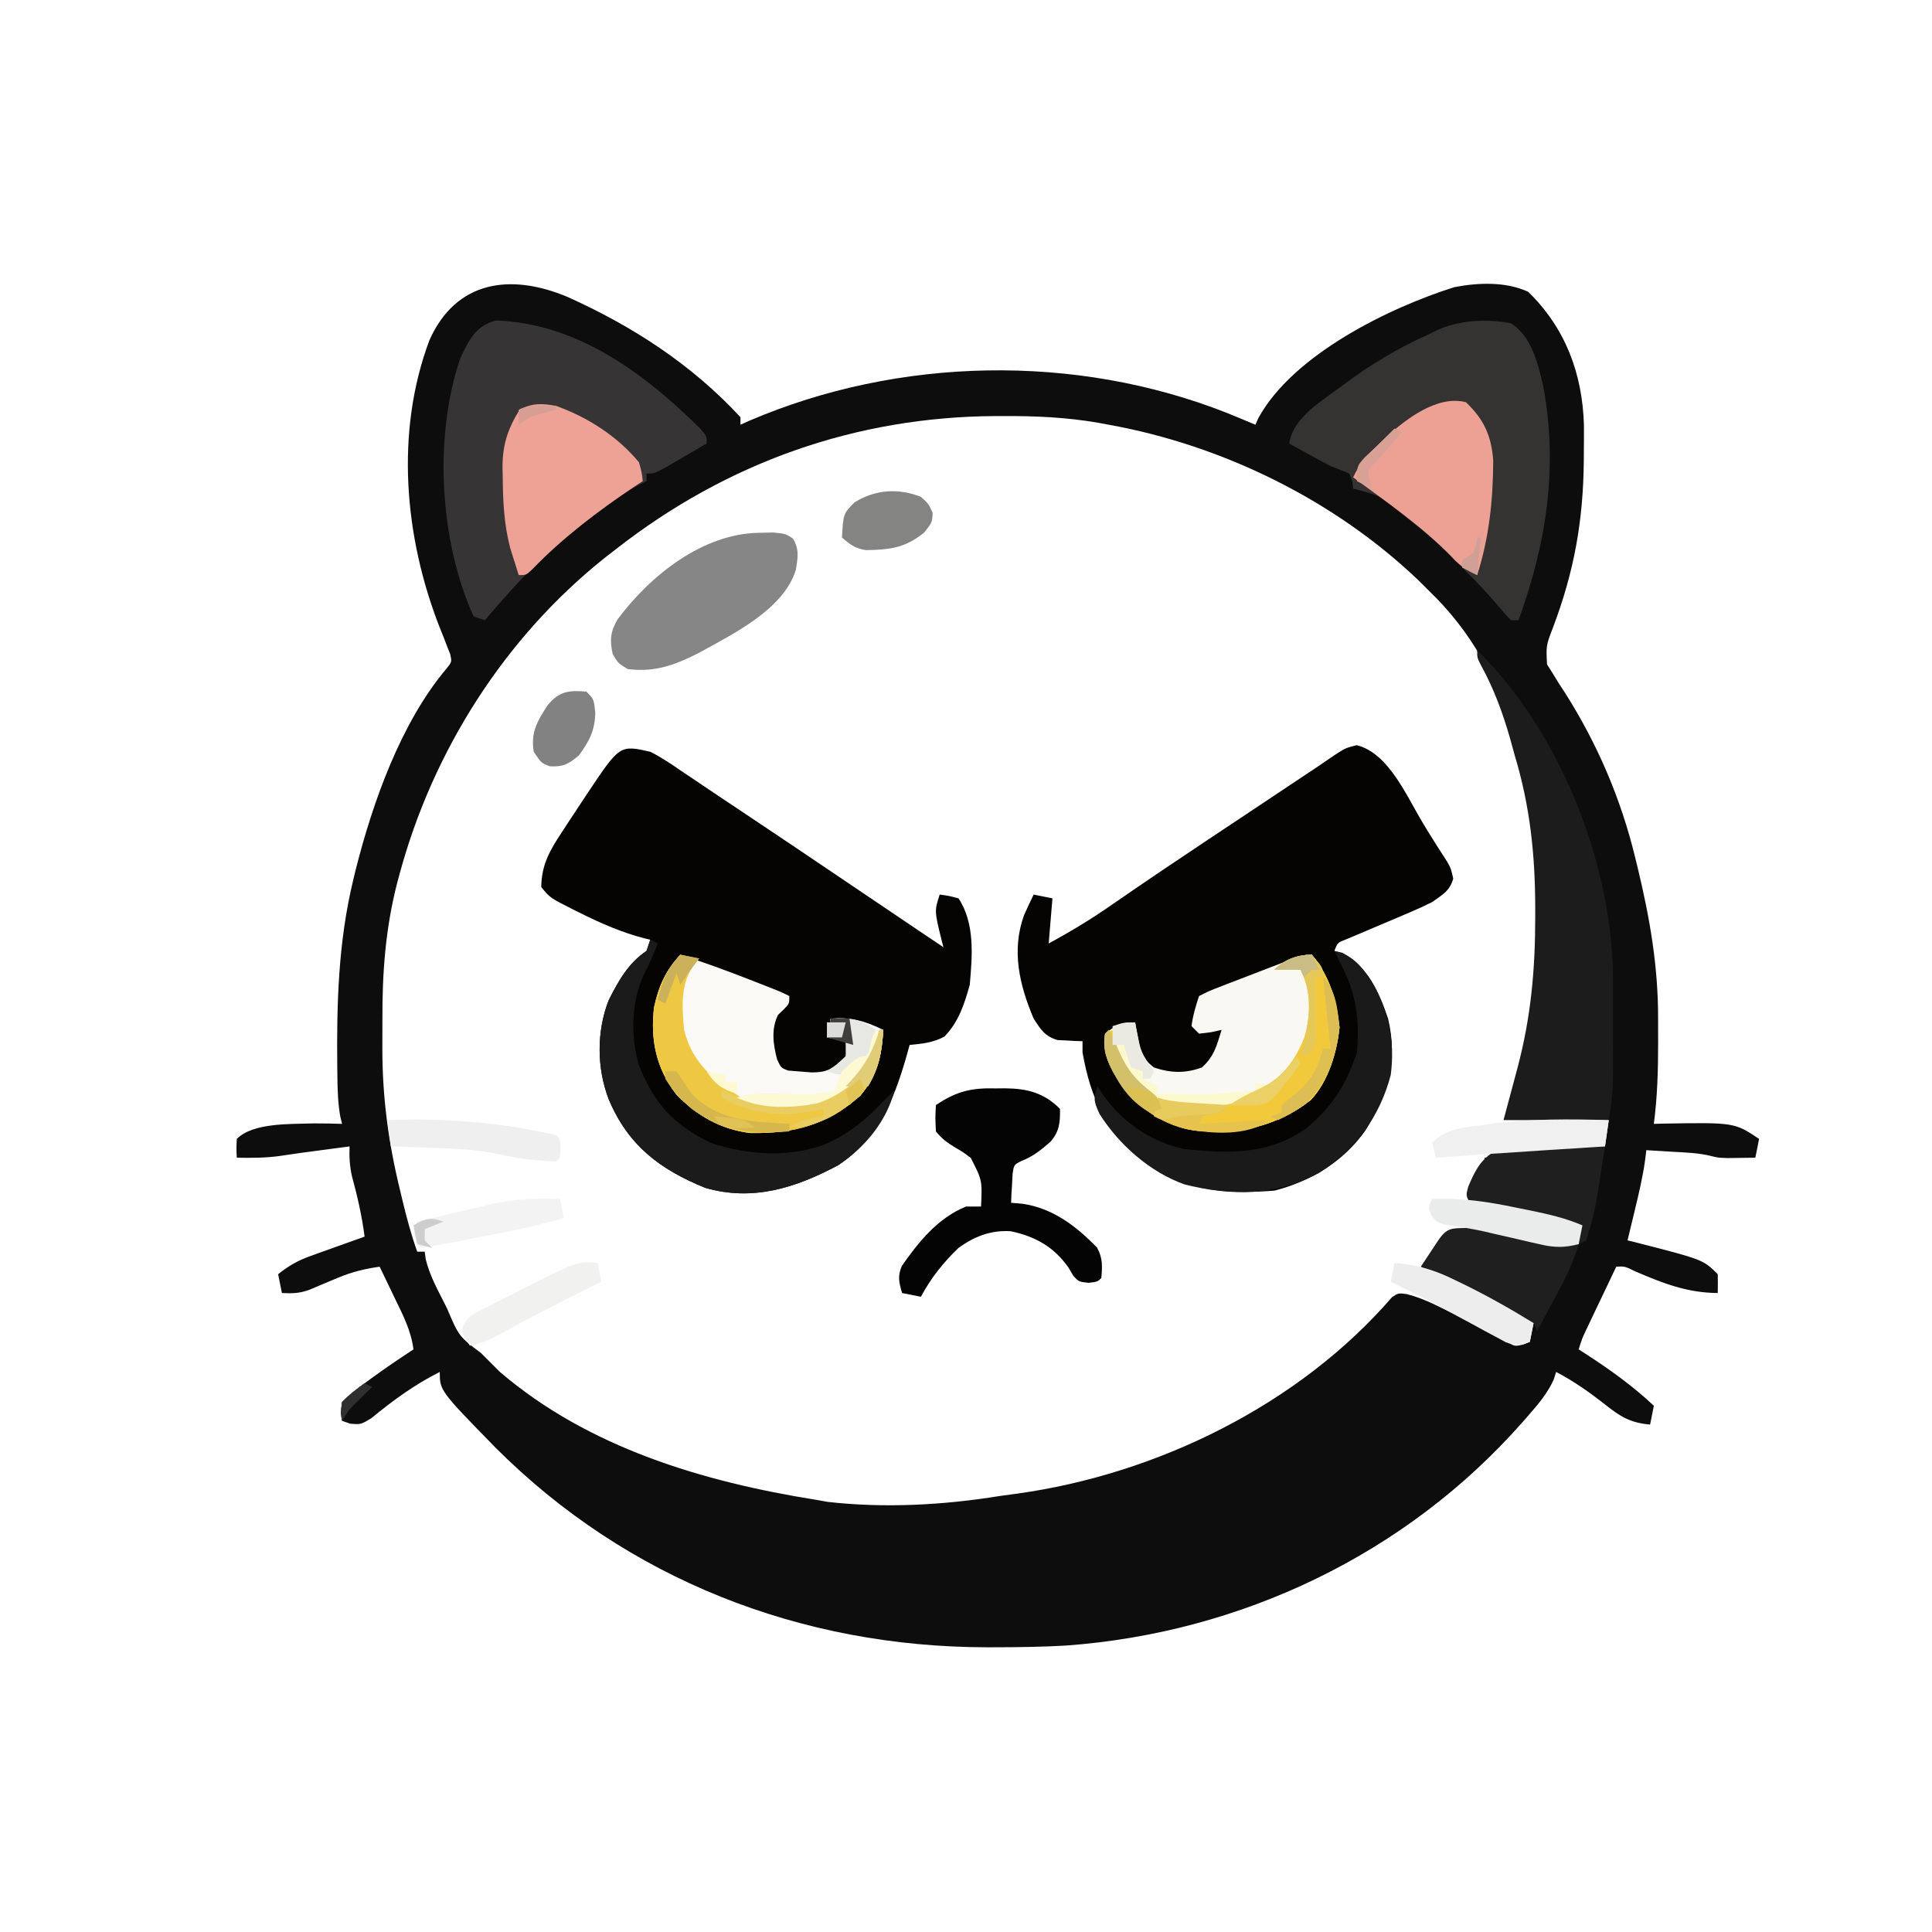
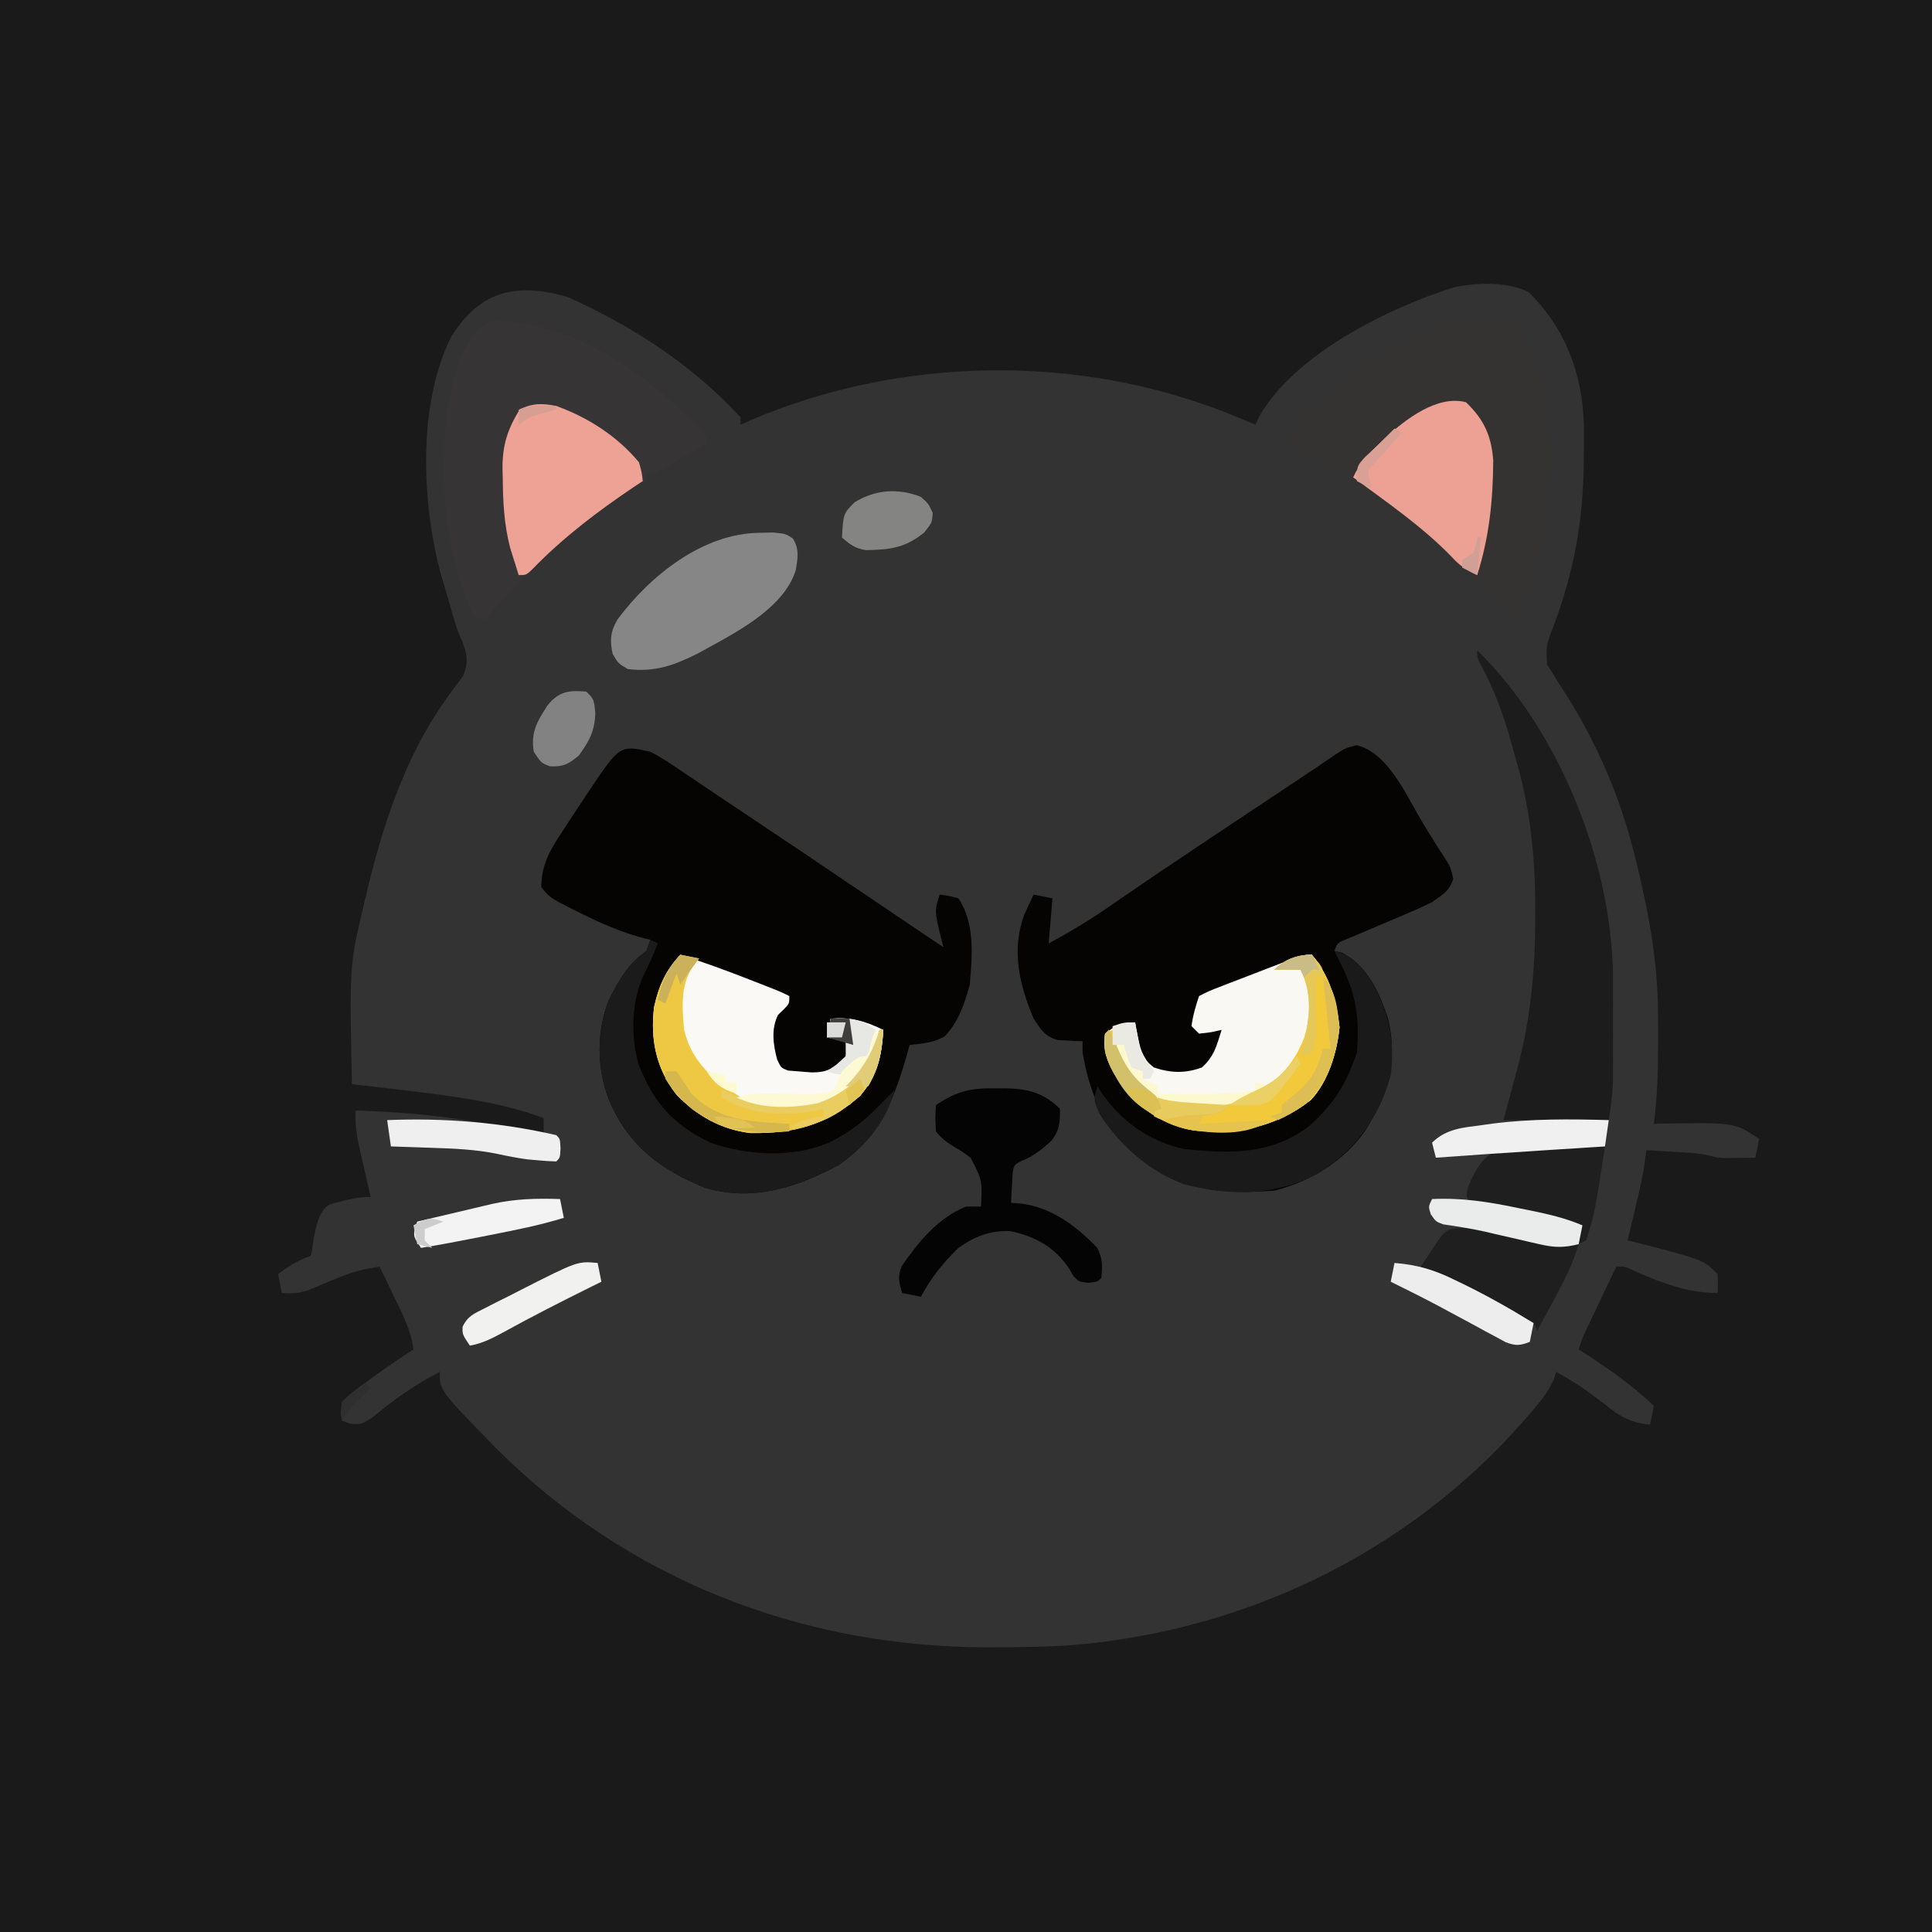
<svg xmlns="http://www.w3.org/2000/svg" version="1.1" width="514" height="514">
-   <path d="M0 0 C17.319 7.795 33.044 17.976 46 32 C46 32.66 46 33.32 46 34 C47.207 33.455 47.207 33.455 48.438 32.898 C88.147 15.917 135.074 14.98 175.312 30.812 C177.886 31.852 180.444 32.917 183 34 C183.254 33.424 183.508 32.848 183.77 32.254 C193.01 15.327 218.614 2.851 235.945 -2.613 C242.398 -3.828 249.565 -4.111 255.562 -1.375 C265.414 8.224 269.98 20.271 270.398 34.039 C270.412 36.568 270.403 39.096 270.375 41.625 C270.37 42.287 270.365 42.95 270.36 43.632 C270.22 59.541 267.795 73.069 262.162 87.961 C260.323 92.758 260.323 92.758 260.578 97.758 C261.047 98.498 261.517 99.238 262 100 C262.538 100.879 263.075 101.758 263.629 102.664 C264.267 103.641 264.905 104.618 265.562 105.625 C274.077 119.149 280.216 133.493 284 149 C284.222 149.908 284.443 150.816 284.672 151.752 C287.978 165.479 290.174 178.147 290.13 192.299 C290.125 194.363 290.13 196.428 290.137 198.492 C290.14 205.716 289.938 212.831 289 220 C289.799 219.977 290.598 219.954 291.422 219.93 C310.426 219.617 310.426 219.617 317 224 C316.67 225.65 316.34 227.3 316 229 C314.417 229.027 312.833 229.046 311.25 229.062 C310.368 229.074 309.487 229.086 308.578 229.098 C306 229 306 229 304.156 228.531 C300.897 227.728 297.589 227.63 294.25 227.438 C293.204 227.373 293.204 227.373 292.137 227.307 C290.425 227.201 288.712 227.1 287 227 C286.878 227.971 286.755 228.941 286.629 229.941 C286.001 234.34 284.984 238.622 283.938 242.938 C283.751 243.717 283.565 244.496 283.373 245.299 C282.918 247.2 282.459 249.1 282 251 C282.655 251.159 283.31 251.317 283.984 251.48 C302.116 256.116 302.116 256.116 306 260 C306.041 261.666 306.043 263.334 306 265 C297.913 264.962 291.427 262.411 284.125 259.277 C281.254 257.874 281.254 257.874 279 258 C277.518 261.103 276.04 264.207 274.562 267.312 C274.142 268.194 273.721 269.075 273.287 269.982 C272.884 270.83 272.481 271.678 272.066 272.551 C271.695 273.331 271.323 274.111 270.94 274.915 C269.904 277.119 269.904 277.119 269 280 C270.16 280.744 270.16 280.744 271.344 281.504 C277.649 285.616 283.515 289.838 289 295 C288.67 296.65 288.34 298.3 288 300 C282.809 299.545 280.094 297.925 276.062 294.688 C271.832 291.379 267.754 288.485 263 286 C262.781 286.69 262.562 287.379 262.336 288.09 C260.651 291.759 258.267 294.559 255.625 297.562 C255.092 298.174 254.559 298.785 254.01 299.415 C223.143 334.44 179.305 355.383 132.642 358.791 C126.284 359.156 119.929 359.244 113.562 359.25 C112.518 359.251 112.518 359.251 111.452 359.252 C62.05 359.177 15.785 341.151 -19.202 306.107 C-34 290.963 -34 290.963 -34 286 C-40.708 289.371 -46.426 293.552 -52.203 298.305 C-55 300 -55 300 -57.859 299.758 C-58.566 299.508 -59.272 299.258 -60 299 C-60.383 296.816 -60.383 296.816 -60 294 C-57.979 292.054 -56.144 290.533 -53.875 288.938 C-53.305 288.517 -52.735 288.096 -52.148 287.662 C-48.508 284.994 -44.77 282.481 -41 280 C-41.639 274.94 -43.863 270.72 -46.062 266.188 C-46.44 265.399 -46.817 264.611 -47.205 263.799 C-48.132 261.863 -49.065 259.931 -50 258 C-53.953 258.558 -57.384 259.393 -61.062 260.938 C-61.878 261.277 -62.694 261.616 -63.535 261.965 C-65.236 262.679 -66.935 263.398 -68.633 264.121 C-71.239 265.089 -73.243 265.158 -76 265 C-76.33 263.35 -76.66 261.7 -77 260 C-74.255 257.783 -71.77 256.364 -68.453 255.176 C-67.609 254.87 -66.764 254.563 -65.895 254.248 C-65.022 253.939 -64.149 253.631 -63.25 253.312 C-62.362 252.992 -61.474 252.672 -60.559 252.342 C-58.375 251.555 -56.188 250.775 -54 250 C-54.715 244.464 -55.919 239.245 -57.379 233.867 C-57.97 231.14 -58.117 228.779 -58 226 C-60.354 226.312 -62.708 226.625 -65.062 226.938 C-65.719 227.025 -66.376 227.112 -67.053 227.201 C-68.034 227.332 -68.034 227.332 -69.035 227.465 C-69.695 227.552 -70.354 227.64 -71.033 227.73 C-72.931 227.991 -74.825 228.276 -76.719 228.562 C-80.552 229.074 -84.14 229.068 -88 229 C-88.125 226.625 -88.125 226.625 -88 224 C-83.616 219.616 -73.688 220.098 -67.562 219.875 C-65.038 219.875 -62.523 219.906 -60 220 C-60.16 219.33 -60.32 218.66 -60.485 217.97 C-61.093 214.463 -61.199 211.028 -61.238 207.48 C-61.248 206.753 -61.258 206.026 -61.268 205.277 C-61.45 188.172 -61.044 171.723 -57 155 C-56.791 154.136 -56.582 153.271 -56.367 152.381 C-51.836 134.422 -44.331 113.222 -32.207 98.879 C-30.779 97.091 -30.779 97.091 -31.223 95.027 C-31.5 94.338 -31.777 93.648 -32.062 92.938 C-32.363 92.146 -32.663 91.355 -32.973 90.539 C-33.312 89.701 -33.651 88.863 -34 88 C-43.422 63.982 -45.933 35.987 -36.75 11.5 C-29.675 -4.36 -15.177 -6.377 0 0 Z M13 67 C11.998 67.776 10.997 68.552 9.965 69.352 C-16.694 90.574 -35.815 120.696 -44.688 153.5 C-44.992 154.621 -44.992 154.621 -45.302 155.764 C-48.459 168.007 -49.325 179.919 -49.261 192.502 C-49.25 194.996 -49.261 197.49 -49.273 199.984 C-49.286 213.049 -47.62 225.24 -44.5 237.938 C-44.181 239.277 -44.181 239.277 -43.855 240.643 C-42.76 245.174 -41.565 249.602 -40 254 C-39.34 254 -38.68 254 -38 254 C-37.915 254.66 -37.83 255.32 -37.742 256 C-36.756 259.984 -34.997 263.364 -33.125 267 C-32.597 268.048 -32.597 268.048 -32.059 269.117 C-28.925 276.515 -28.925 276.515 -23 281 C-21.333 282.667 -19.667 284.333 -18 286 C5.526 306.14 36.057 315.218 66 320 C67.062 320.188 68.124 320.376 69.219 320.57 C84.326 322.287 100.032 321.434 115 319 C116.531 318.789 118.062 318.58 119.594 318.375 C156.803 313.211 194.557 294.777 219.332 266.117 C221 265 221 265 223.298 265.294 C226.034 266.009 228.359 266.957 230.906 268.18 C231.815 268.614 232.724 269.049 233.66 269.496 C234.597 269.951 235.534 270.406 236.5 270.875 C237.437 271.322 238.374 271.77 239.34 272.23 C246.415 275.633 246.415 275.633 249.662 277.672 C251.894 279.252 251.894 279.252 254.312 278.688 C254.869 278.461 255.426 278.234 256 278 C256.33 276.35 256.66 274.7 257 273 C242.795 264.916 242.795 264.916 228 258 C229.535 254.468 231.19 251.661 234 249 C241.859 246.847 250.511 249.548 258.175 251.663 C262.141 252.733 265.035 253.231 269 252 C269.33 250.35 269.66 248.7 270 247 C266.378 245.435 262.913 244.465 259.043 243.711 C257.931 243.492 256.819 243.273 255.674 243.047 C254.523 242.825 253.373 242.603 252.188 242.375 C251.018 242.146 249.848 241.916 248.643 241.68 C245.763 241.115 242.882 240.556 240 240 C240.433 239.06 240.433 239.06 240.875 238.102 C241.246 237.284 241.618 236.467 242 235.625 C242.371 234.813 242.743 234.001 243.125 233.164 C244.125 231.08 244.125 231.08 244 229 C244.626 228.939 245.253 228.879 245.898 228.816 C246.716 228.733 247.533 228.649 248.375 228.562 C249.187 228.481 249.999 228.4 250.836 228.316 C253.043 228.109 253.043 228.109 255 227 C256.593 226.848 258.191 226.751 259.789 226.684 C261.201 226.621 261.201 226.621 262.641 226.557 C263.625 226.517 264.61 226.478 265.625 226.438 C267.114 226.373 267.114 226.373 268.633 226.307 C271.088 226.2 273.544 226.098 276 226 C276.33 223.69 276.66 221.38 277 219 C268.09 218.67 259.18 218.34 250 218 C250.577 216.102 251.155 214.205 251.75 212.25 C252.323 210.221 252.872 208.187 253.418 206.15 C253.793 204.764 254.18 203.381 254.582 202.002 C261.716 176.979 260.391 146.727 253 122 C252.609 120.543 252.221 119.084 251.836 117.625 C247.53 101.953 240.698 89.263 229 78 C228.158 77.162 227.316 76.324 226.449 75.461 C204.098 54.094 174.363 39.484 144 34 C143.055 33.824 142.11 33.648 141.137 33.467 C132.727 32.024 124.524 31.651 116 31.688 C115.327 31.689 114.653 31.691 113.96 31.693 C76.656 31.862 42.385 44.06 13 67 Z " fill="#0D0D0D" transform="translate(151,79)" />
+   <path d="M0 0 C169.62 0 339.24 0 514 0 C514 169.62 514 339.24 514 514 C344.38 514 174.76 514 0 514 C0 344.38 0 174.76 0 0 Z " fill="#1A1A1A" transform="translate(0,0)" />
+   <path d="M0 0 C17.319 7.795 33.044 17.976 46 32 C46 32.66 46 33.32 46 34 C47.207 33.455 47.207 33.455 48.438 32.898 C88.147 15.917 135.074 14.98 175.312 30.812 C177.886 31.852 180.444 32.917 183 34 C183.254 33.424 183.508 32.848 183.77 32.254 C193.01 15.327 218.614 2.851 235.945 -2.613 C242.398 -3.828 249.565 -4.111 255.562 -1.375 C265.414 8.224 269.98 20.271 270.398 34.039 C270.412 36.568 270.403 39.096 270.375 41.625 C270.37 42.287 270.365 42.95 270.36 43.632 C270.22 59.541 267.795 73.069 262.162 87.961 C260.323 92.758 260.323 92.758 260.578 97.758 C261.047 98.498 261.517 99.238 262 100 C262.538 100.879 263.075 101.758 263.629 102.664 C264.267 103.641 264.905 104.618 265.562 105.625 C274.077 119.149 280.216 133.493 284 149 C284.222 149.908 284.443 150.816 284.672 151.752 C287.978 165.479 290.174 178.147 290.13 192.299 C290.125 194.363 290.13 196.428 290.137 198.492 C290.14 205.716 289.938 212.831 289 220 C289.799 219.977 290.598 219.954 291.422 219.93 C310.426 219.617 310.426 219.617 317 224 C316.67 225.65 316.34 227.3 316 229 C314.417 229.027 312.833 229.046 311.25 229.062 C310.368 229.074 309.487 229.086 308.578 229.098 C306 229 306 229 304.156 228.531 C300.897 227.728 297.589 227.63 294.25 227.438 C293.204 227.373 293.204 227.373 292.137 227.307 C290.425 227.201 288.712 227.1 287 227 C286.878 227.971 286.755 228.941 286.629 229.941 C286.001 234.34 284.984 238.622 283.938 242.938 C283.751 243.717 283.565 244.496 283.373 245.299 C282.918 247.2 282.459 249.1 282 251 C282.655 251.159 283.31 251.317 283.984 251.48 C302.116 256.116 302.116 256.116 306 260 C306.041 261.666 306.043 263.334 306 265 C297.913 264.962 291.427 262.411 284.125 259.277 C281.254 257.874 281.254 257.874 279 258 C277.518 261.103 276.04 264.207 274.562 267.312 C274.142 268.194 273.721 269.075 273.287 269.982 C272.884 270.83 272.481 271.678 272.066 272.551 C271.695 273.331 271.323 274.111 270.94 274.915 C269.904 277.119 269.904 277.119 269 280 C270.16 280.744 270.16 280.744 271.344 281.504 C277.649 285.616 283.515 289.838 289 295 C288.67 296.65 288.34 298.3 288 300 C282.809 299.545 280.094 297.925 276.062 294.688 C271.832 291.379 267.754 288.485 263 286 C262.781 286.69 262.562 287.379 262.336 288.09 C260.651 291.759 258.267 294.559 255.625 297.562 C255.092 298.174 254.559 298.785 254.01 299.415 C223.143 334.44 179.305 355.383 132.642 358.791 C126.284 359.156 119.929 359.244 113.562 359.25 C112.518 359.251 112.518 359.251 111.452 359.252 C62.05 359.177 15.785 341.151 -19.202 306.107 C-34 290.963 -34 290.963 -34 286 C-40.708 289.371 -46.426 293.552 -52.203 298.305 C-55 300 -55 300 -57.859 299.758 C-58.566 299.508 -59.272 299.258 -60 299 C-60.383 296.816 -60.383 296.816 -60 294 C-57.979 292.054 -56.144 290.533 -53.875 288.938 C-53.305 288.517 -52.735 288.096 -52.148 287.662 C-48.508 284.994 -44.77 282.481 -41 280 C-41.639 274.94 -43.863 270.72 -46.062 266.188 C-46.44 265.399 -46.817 264.611 -47.205 263.799 C-48.132 261.863 -49.065 259.931 -50 258 C-53.953 258.558 -57.384 259.393 -61.062 260.938 C-61.878 261.277 -62.694 261.616 -63.535 261.965 C-65.236 262.679 -66.935 263.398 -68.633 264.121 C-71.239 265.089 -73.243 265.158 -76 265 C-76.33 263.35 -76.66 261.7 -77 260 C-74.255 257.783 -71.77 256.364 -68.453 255.176 C-67.609 254.87 -67.778 242.577 -62.625 241.25 C-61.966 241.073 -61.308 240.896 -60.629 240.713 C-57.788 239.967 -55.326 239.438 -52.375 239.438 C-52.664 238.196 -52.953 236.955 -53.25 235.676 C-53.625 234.034 -54 232.392 -54.375 230.75 C-54.566 229.933 -54.757 229.117 -54.953 228.275 C-55.862 224.265 -56.645 220.58 -56.375 216.438 C-46.916 216.765 -37.604 217.382 -28.25 218.875 C-27.482 218.997 -26.714 219.119 -25.923 219.245 C-22.238 219.863 -18.626 220.597 -15.008 221.527 C-11.919 222.301 -9.525 222.634 -6.375 222.438 C-6.375 221.118 -6.375 219.798 -6.375 218.438 C-17.491 214.375 -28.685 212.866 -40.375 211.438 C-41.235 211.332 -42.095 211.226 -42.981 211.117 C-47.776 210.531 -52.574 209.972 -57.375 209.438 C-58.01 177.763 -58.01 177.763 -54.375 162.438 C-54.198 161.668 -54.021 160.898 -53.839 160.105 C-49.6 141.978 -43.619 122.99 -32.758 107.637 C-32.33 107.024 -31.901 106.411 -31.46 105.78 C-30.261 104.103 -29.017 102.458 -27.77 100.816 C-25.73 95.875 -27.427 93.187 -29.375 88.438 C-29.92 86.714 -30.443 84.983 -30.945 83.246 C-31.202 82.364 -31.458 81.481 -31.723 80.572 C-31.979 79.682 -32.236 78.792 -32.5 77.875 C-32.896 76.534 -32.896 76.534 -33.301 75.166 C-38.81 56.05 -40.109 28.863 -30.984 10.664 C-23.419 -1.64 -13.661 -3.922 0 0 Z " fill="#333333" transform="translate(151,79)" />
  <path d="M0 0 C8.533 2.09 13.344 13.703 17.633 20.75 C18.027 21.403 18.421 22.056 18.828 22.729 C20.533 25.52 22.304 28.267 24.079 31.013 C25.062 32.75 25.062 32.75 25.688 35.5 C24.768 38.809 22.82 39.773 20.062 41.75 C18.121 42.727 16.144 43.633 14.141 44.477 C13.033 44.951 11.926 45.425 10.785 45.914 C9.639 46.396 8.493 46.878 7.312 47.375 C5.024 48.34 2.737 49.311 0.453 50.289 C-0.557 50.714 -1.567 51.139 -2.608 51.577 C-5.076 52.529 -5.076 52.529 -5.938 54.75 C-5.236 54.915 -4.535 55.08 -3.812 55.25 C2.882 58.743 6.088 65.901 8.367 72.824 C11.028 84.022 8.182 92.862 2.375 102.438 C-3.473 110.754 -12.063 115.957 -21.812 118.5 C-34.541 119.518 -46.297 118.694 -56.719 110.641 C-66.685 102.148 -70.627 94.703 -72.938 81.75 C-72.938 80.76 -72.938 79.77 -72.938 78.75 C-73.842 78.729 -73.842 78.729 -74.766 78.707 C-75.565 78.659 -76.364 78.612 -77.188 78.562 C-77.976 78.528 -78.765 78.493 -79.578 78.457 C-82.992 77.434 -84.018 75.702 -85.938 72.75 C-89.739 63.798 -91.89 54.597 -88.5 45.25 C-87.676 43.403 -86.842 41.559 -85.938 39.75 C-84.287 40.08 -82.638 40.41 -80.938 40.75 C-81.267 44.71 -81.597 48.67 -81.938 52.75 C-75.953 49.52 -70.316 46.087 -64.75 42.188 C-56.125 36.216 -47.421 30.373 -38.688 24.562 C-38.067 24.149 -37.446 23.736 -36.807 23.311 C-33.758 21.281 -30.708 19.253 -27.658 17.225 C-22.531 13.815 -17.409 10.399 -12.286 6.983 C-11.726 6.611 -11.167 6.24 -10.59 5.857 C-8.945 4.755 -7.316 3.631 -5.687 2.507 C-2.938 0.75 -2.938 0.75 0 0 Z " fill="#050403" transform="translate(360.9375,198.25)" />
  <path d="M0 0 C2.833 1.41 5.396 3.145 8 4.938 C8.654 5.374 9.307 5.81 9.98 6.26 C11.447 7.24 12.909 8.227 14.368 9.218 C17.458 11.31 20.565 13.376 23.672 15.441 C33.896 22.248 44.07 29.128 54.25 36 C57.185 37.981 60.121 39.962 63.057 41.942 C64.867 43.164 66.678 44.386 68.489 45.608 C69.301 46.157 70.113 46.705 70.95 47.27 C71.662 47.75 72.374 48.231 73.108 48.726 C74.735 49.822 76.367 50.912 78 52 C77.844 51.408 77.688 50.817 77.527 50.207 C75.594 42.359 75.594 42.359 77 38 C79.375 38.312 79.375 38.312 82 39 C86.417 45.626 85.683 54.325 85 62 C83.604 67.064 82.005 71.959 78.266 75.766 C75.24 77.414 72.402 77.673 69 78 C68.709 79.051 68.417 80.101 68.117 81.184 C64.711 93.032 60.586 102.823 50 110 C38.807 116.003 27.316 119.699 14.629 116.023 C2.418 111.054 -5.894 104.689 -11.055 92.453 C-14.234 84.202 -14.317 74.398 -11.055 66.102 C-8.481 60.974 -5.82 56.213 -1 53 C-0.67 52.01 -0.34 51.02 0 50 C-0.536 49.876 -1.073 49.752 -1.625 49.625 C-7.577 48.059 -12.947 45.733 -18.438 43 C-19.136 42.656 -19.834 42.312 -20.553 41.957 C-26.699 38.833 -26.699 38.833 -29 36 C-28.942 30.037 -26.683 26.173 -23.5 21.375 C-23.057 20.688 -22.613 20.001 -22.156 19.293 C-20.787 17.184 -19.397 15.09 -18 13 C-17.564 12.344 -17.129 11.689 -16.68 11.013 C-8.111 -1.823 -8.111 -1.823 0 0 Z " fill="#050403" transform="translate(173,200)" />
  <path d="M0 0 C5.455 3.603 6.974 10.142 8.457 16.191 C12.654 37.9 9.464 58.466 2 79 C1.34 79 0.68 79 0 79 C-1.551 77.426 -1.551 77.426 -3.312 75.312 C-6.086 72.054 -8.935 68.991 -12 66 C-12.526 65.441 -13.052 64.881 -13.594 64.305 C-17.834 59.866 -22.371 55.976 -27.188 52.188 C-27.782 51.719 -28.376 51.251 -28.988 50.769 C-34.872 45.829 -34.872 45.829 -42 44 C-42.062 43.381 -42.124 42.763 -42.188 42.125 C-42.456 41.424 -42.724 40.722 -43 40 C-44.65 39.293 -46.321 38.634 -48 38 C-49.951 36.984 -51.888 35.941 -53.812 34.875 C-54.788 34.336 -55.764 33.797 -56.77 33.242 C-57.506 32.832 -58.242 32.422 -59 32 C-58.032 24.924 -49.951 20.46 -44.645 16.402 C-37.477 11.062 -30.188 6.649 -22 3 C-21.33 2.661 -20.659 2.322 -19.969 1.973 C-13.745 -0.889 -6.674 -1.23 0 0 Z " fill="#353332" transform="translate(402,86)" />
  <path d="M0 0 C21.619 0.691 39.587 14.096 54.438 28.844 C56.055 30.727 56.055 30.727 56.055 32.727 C53.766 34.065 51.474 35.398 49.18 36.727 C48.529 37.108 47.878 37.49 47.207 37.883 C42.281 40.727 42.281 40.727 40.055 40.727 C40.055 41.387 40.055 42.047 40.055 42.727 C39.533 42.983 39.011 43.24 38.473 43.504 C23.954 51.056 10.889 63.723 0.242 76.039 C-0.362 76.736 -0.967 77.434 -1.59 78.152 C-2.037 78.672 -2.484 79.191 -2.945 79.727 C-3.935 79.397 -4.925 79.067 -5.945 78.727 C-15.041 58.662 -16.555 30.847 -9.527 10.152 C-7.343 5.423 -5.398 1.332 0 0 Z " fill="#363434" transform="translate(131.9453,85.27344)" />
  <path d="M0 0 C21.62 21.169 35.603 55.746 36.129 86.096 C36.136 87.586 36.137 89.076 36.133 90.566 C36.134 91.364 36.135 92.161 36.136 92.982 C36.136 94.657 36.135 96.332 36.13 98.007 C36.125 100.558 36.13 103.11 36.137 105.662 C36.136 107.297 36.135 108.932 36.133 110.566 C36.135 111.323 36.137 112.079 36.139 112.859 C36.12 117.096 35.705 120.77 35 125 C25.76 125 16.52 125 7 125 C9.875 114.25 9.875 114.25 10.769 110.942 C14.297 97.578 15.44 84.95 15.438 71.188 C15.439 70.326 15.44 69.464 15.442 68.576 C15.423 54.492 14.078 41.54 10 28 C9.575 26.472 9.152 24.943 8.73 23.414 C6.768 16.54 4.373 10.092 0.918 3.82 C0 2 0 2 0 0 Z " fill="#1B1C1B" transform="translate(393,173)" />
  <path d="M0 0 C4.81 5.797 6.54 11.935 7.375 19.312 C6.693 26.021 4.443 33.611 -0.25 38.656 C-9.716 45.925 -19.728 47.947 -31.332 46.762 C-39.286 45.383 -45.499 41.278 -50.438 34.938 C-53.406 30.612 -55.996 26.406 -55 21 C-52.139 18.758 -50.659 18 -47 18 C-46.89 18.615 -46.781 19.23 -46.668 19.863 C-46.509 20.672 -46.351 21.48 -46.188 22.312 C-46.037 23.113 -45.886 23.914 -45.73 24.738 C-44.906 27.29 -44.093 28.353 -42 30 C-37.53 31.49 -33.707 31.621 -29.25 30 C-25.979 27.092 -25.294 24.155 -24 20 C-24.949 20.206 -25.898 20.413 -26.875 20.625 C-27.906 20.749 -28.938 20.872 -30 21 C-30.66 20.34 -31.32 19.68 -32 19 C-31.637 16.17 -30.903 13.709 -30 11 C-27.348 9.65 -27.348 9.65 -23.848 8.301 C-23.232 8.061 -22.617 7.821 -21.983 7.574 C-20.681 7.069 -19.377 6.569 -18.072 6.074 C-16.07 5.315 -14.075 4.541 -12.08 3.764 C-2.338 0 -2.338 0 0 0 Z " fill="#F9F8F3" transform="translate(349,254)" />
  <path d="M0 0 C6.229 2.012 12.346 4.231 18.438 6.625 C19.239 6.937 20.04 7.249 20.865 7.57 C26.71 9.855 26.71 9.855 29 11 C29 13 29 13 27.562 14.5 C27.047 14.995 26.531 15.49 26 16 C24.106 19.789 24.708 23.879 25.75 27.875 C26.786 30.077 26.786 30.077 28.625 30.812 C29.801 30.905 29.801 30.905 31 31 C32.299 31.103 33.599 31.206 34.938 31.312 C38.143 31.271 39.083 30.951 42 29.25 C44.443 27.003 44.443 27.003 44 23 C42.35 22.67 40.7 22.34 39 22 C39.33 20.35 39.66 18.7 40 17 C45.654 16.654 49.03 17.566 54 20 C53.548 27.02 52.515 32.054 47.812 37.562 C38.89 45.295 30.355 47.639 18.605 47.438 C10.813 46.492 4.339 42.826 -1.062 37.188 C-6.442 30.273 -8.003 22.63 -7 14 C-5.78 8.437 -3.943 4.215 0 0 Z " fill="#FAF9F5" transform="translate(181,254)" />
  <path d="M0 0 C0.777 -0.007 1.553 -0.014 2.354 -0.021 C8.22 0.043 12.648 1.148 16.938 5.438 C17.005 8.965 16.815 11.425 14.445 14.16 C11.997 16.299 9.803 18.101 6.754 19.285 C4.68 20.31 4.68 20.31 4.328 22.82 C4.259 24.178 4.259 24.178 4.188 25.562 C4.131 26.473 4.074 27.383 4.016 28.32 C3.99 29.019 3.964 29.718 3.938 30.438 C4.928 30.52 5.918 30.602 6.938 30.688 C15.032 31.865 21.253 36.63 26.812 42.375 C28.336 45.168 28.216 47.309 27.938 50.438 C26.938 51.438 26.938 51.438 24.543 51.73 C21.938 51.438 21.938 51.438 20.488 49.863 C20.08 49.166 19.671 48.469 19.25 47.75 C15.436 42.23 10.358 39.349 3.797 37.996 C-1.508 37.672 -5.84 39.406 -10.062 42.438 C-14.079 46.285 -17.447 50.514 -20.062 55.438 C-21.712 55.108 -23.363 54.778 -25.062 54.438 C-25.899 51.581 -26.306 50.015 -25.129 47.227 C-20.689 40.837 -15.478 34.424 -8.062 31.438 C-6.742 31.438 -5.423 31.438 -4.062 31.438 C-3.741 24.442 -3.741 24.442 -6.805 18.477 C-8.897 16.923 -8.897 16.923 -11.055 15.656 C-13.106 14.411 -14.567 13.315 -16.062 11.438 C-16.25 7.75 -16.25 7.75 -16.062 4.438 C-10.52 0.71 -6.621 -0.171 0 0 Z " fill="#040404" transform="translate(265.0625,289.5625)" />
  <path d="M0 0 C1.238 -0.026 2.475 -0.052 3.75 -0.078 C7 0.25 7 0.25 8.93 1.504 C10.701 4.393 10.259 6.606 9.734 9.859 C6.494 20.408 -7.018 26.938 -16.09 31.961 C-22.464 35.2 -27.764 37.164 -35 36.25 C-37.562 34.688 -37.562 34.688 -39 32.25 C-39.795 28.563 -39.629 26.324 -37.707 23.043 C-28.991 11.336 -15.048 0.188 0 0 Z " fill="#868686" transform="translate(202,141.75)" />
  <path d="M0 0 C8.447 3.067 16.23 8.045 22 15 C22.77 17.777 22.77 17.777 23 20 C22.224 20.51 21.448 21.021 20.648 21.547 C11.063 27.998 1.775 35.027 -6.277 43.355 C-8 45 -8 45 -10 45 C-10.486 43.481 -10.963 41.96 -11.438 40.438 C-11.704 39.591 -11.971 38.744 -12.246 37.871 C-13.889 31.614 -14.207 25.429 -14.25 19 C-14.271 18.232 -14.291 17.463 -14.312 16.672 C-14.354 10.56 -13.033 6.317 -9.812 1.062 C-6.558 -0.845 -3.571 -0.688 0 0 Z " fill="#EEA195" transform="translate(148,108)" />
  <path d="M0 0 C4.732 4.517 6.755 8.818 7.266 15.445 C7.221 26.008 6.209 35.916 3 46 C0.114 44.706 -1.761 43.4 -3.875 41.062 C-11.612 33.075 -21.084 26.598 -30 20 C-28.225 16.194 -26.089 13.883 -23 11 C-22.495 10.513 -21.989 10.025 -21.469 9.523 C-16.08 4.567 -7.668 -1.962 0 0 Z " fill="#EDA195" transform="translate(390,107)" />
  <path d="M0 0 C4.759 1.12 6.892 3.76 9.574 7.605 C14.35 15.627 16.22 23.713 15 33 C12.108 44.079 5.615 52.892 -4 59 C-15.433 65.207 -27.39 65.255 -39.855 62.105 C-49.001 58.89 -57.362 51.509 -62.5 43.312 C-64.07 39.845 -64.114 39.363 -63 36 C-62.646 36.568 -62.291 37.137 -61.926 37.723 C-56.64 45.389 -49.279 50.547 -40.113 52.668 C-28.229 53.935 -17.358 54.328 -7.352 47.082 C-0.501 41.407 3.211 35.366 6 27 C6.734 18.422 5.877 11.684 2 4 C1.626 3.248 1.252 2.497 0.867 1.723 C0.581 1.154 0.295 0.586 0 0 Z " fill="#1A1A1A" transform="translate(355,253)" />
  <path d="M0 0 C0.66 0.33 1.32 0.66 2 1 C0.943 3.765 -0.193 6.371 -1.562 9 C-5.094 16.369 -5.278 25.515 -3.059 33.305 C0.974 43.443 6.075 49.224 16 54 C25.925 57.467 38.369 58.183 48.084 53.736 C53.189 51.104 57.065 48.186 61 44 C62.333 42.667 63.667 41.333 65 40 C62.926 48.295 57.074 55.322 50 60 C38.742 65.942 27.369 69.714 14.629 66.023 C2.418 61.054 -5.894 54.689 -11.055 42.453 C-14.234 34.202 -14.317 24.398 -11.055 16.102 C-8.481 10.974 -5.82 6.213 -1 3 C-0.67 2.01 -0.34 1.02 0 0 Z " fill="#1B1B1B" transform="translate(173,250)" />
  <path d="M0 0 C4.81 5.797 6.54 11.935 7.375 19.312 C6.693 26.021 4.443 33.611 -0.25 38.656 C-9.716 45.925 -19.728 47.947 -31.332 46.762 C-39.286 45.383 -45.499 41.278 -50.438 34.938 C-53.609 30.316 -55.326 26.698 -55 21 C-54.34 20.67 -53.68 20.34 -53 20 C-52.853 20.568 -52.706 21.137 -52.555 21.723 C-50.444 28.99 -47.424 33.742 -41.062 37.938 C-33.493 40.629 -23.876 40.085 -16.438 37.312 C-9.163 33.85 -4.931 29.562 -2 22 C-0.201 16.033 -0.107 9.606 -3 4 C-5.31 4 -7.62 4 -10 4 C-7.253 1.253 -3.914 0 0 0 Z " fill="#F1C93A" transform="translate(349,254)" />
  <path d="M0 0 C1.65 0.33 3.3 0.66 5 1 C4.526 1.598 4.051 2.196 3.562 2.812 C-0.09 7.926 0.483 13.98 1 20 C3.08 28.626 8.835 33.418 16.125 37.938 C23.352 40.583 32.346 39.948 39.5 37.438 C45.869 34.457 49.382 30.053 51.875 23.562 C52.246 22.387 52.617 21.211 53 20 C53.33 20 53.66 20 54 20 C53.548 27.02 52.515 32.054 47.812 37.562 C38.89 45.295 30.355 47.639 18.605 47.438 C10.813 46.492 4.339 42.826 -1.062 37.188 C-6.442 30.273 -8.003 22.63 -7 14 C-5.78 8.437 -3.943 4.215 0 0 Z " fill="#EFC843" transform="translate(181,254)" />
  <path d="M0 0 C6.535 0.022 12.399 1.224 18.674 2.889 C22.374 3.866 25.665 4.552 29.5 4.312 C27.943 9.666 25.518 14.314 22.875 19.188 C22.455 19.971 22.035 20.755 21.602 21.562 C20.572 23.481 19.537 25.397 18.5 27.312 C18.17 26.652 17.84 25.992 17.5 25.312 C15.849 24.608 14.177 23.952 12.5 23.312 C9.892 22.09 7.322 20.795 4.75 19.5 C4.044 19.146 3.338 18.792 2.611 18.428 C-2.499 15.851 -7.543 13.176 -12.5 10.312 C-11.522 8.832 -10.543 7.353 -9.562 5.875 C-9.017 5.051 -8.472 4.228 -7.91 3.379 C-5.48 -0.183 -4.341 0.102 0 0 Z " fill="#1F1F1F" transform="translate(390.5,326.6875)" />
  <path d="M0 0 C-2.686 17.537 -2.686 17.537 -5 25 C-5.66 25.33 -6.32 25.66 -7 26 C-7 24.35 -7 22.7 -7 21 C-10.52 20.183 -14.041 19.372 -17.562 18.562 C-18.553 18.332 -19.544 18.102 -20.564 17.865 C-24.754 16.905 -28.88 15.962 -33.152 15.465 C-34.092 15.311 -35.032 15.158 -36 15 C-37 13 -37 13 -36.391 10.723 C-34.801 7.015 -33.413 3.914 -29.953 1.676 C-20.573 -1.386 -9.749 -0.265 0 0 Z " fill="#1E1F1E" transform="translate(427,305)" />
  <path d="M0 0 C-0.33 2.31 -0.66 4.62 -1 7 C-1.866 7.055 -2.732 7.111 -3.624 7.168 C-6.908 7.378 -10.192 7.589 -13.476 7.8 C-14.883 7.89 -16.291 7.98 -17.699 8.07 C-27.136 8.673 -36.569 9.312 -46 10 C-46.33 8.68 -46.66 7.36 -47 6 C-43.185 2.238 -38.707 1.991 -33.625 1.312 C-32.713 1.185 -31.802 1.058 -30.863 0.927 C-20.59 -0.378 -10.334 -0.292 0 0 Z " fill="#F0F0F0" transform="translate(428,298)" />
  <path d="M0 0 C15.221 -0.612 30.114 0.578 45 4 C46 5 46 5 46.125 7.5 C46 10 46 10 45 11 C43.351 10.961 41.704 10.842 40.062 10.688 C39.167 10.609 38.271 10.53 37.348 10.449 C34.628 10.084 32.053 9.584 29.379 8.996 C23.558 7.8 17.802 7.556 11.875 7.375 C10.823 7.336 9.771 7.298 8.688 7.258 C6.125 7.165 3.563 7.079 1 7 C0.67 4.69 0.34 2.38 0 0 Z " fill="#EFEFEF" transform="translate(103,298)" />
  <path d="M0 0 C2 1.812 2 1.812 3.125 4.188 C3 6.812 3 6.812 0.875 9.5 C-4.249 13.621 -8.181 14.047 -14.598 14.176 C-17.464 13.742 -18.843 12.7 -21 10.812 C-20.633 4.445 -20.633 4.445 -17.625 1.438 C-12.133 -1.963 -5.988 -2.37 0 0 Z " fill="#848483" transform="translate(245,132.1875)" />
  <path d="M0 0 C6.147 0.482 10.75 1.895 16.25 4.625 C16.981 4.978 17.713 5.331 18.467 5.695 C24.835 8.815 30.963 12.278 37 16 C36.505 18.475 36.505 18.475 36 21 C33.377 22.008 32.264 22.1 29.593 21.091 C28.275 20.377 28.275 20.377 26.93 19.648 C25.95 19.126 24.97 18.604 23.961 18.066 C22.943 17.508 21.924 16.95 20.875 16.375 C18.873 15.299 16.87 14.223 14.867 13.148 C13.894 12.622 12.92 12.096 11.917 11.554 C7.654 9.283 3.335 7.13 -1 5 C-0.67 3.35 -0.34 1.7 0 0 Z " fill="#EDEDED" transform="translate(371,336)" />
  <path d="M0 0 C7.891 -0.379 15.106 0.747 22.812 2.375 C23.918 2.597 25.023 2.818 26.162 3.047 C30.985 4.038 35.46 5.058 40 7 C39.67 8.65 39.34 10.3 39 12 C35.24 12.964 32.603 12.946 28.832 12.074 C27.856 11.854 26.879 11.635 25.873 11.408 C24.863 11.17 23.853 10.933 22.812 10.688 C20.819 10.232 18.826 9.778 16.832 9.324 C15.862 9.097 14.892 8.869 13.893 8.634 C10.275 7.841 6.633 7.261 2.968 6.734 C1 6 1 6 -0.337 4.057 C-1 2 -1 2 0 0 Z " fill="#EAEBEB" transform="translate(381,319)" />
  <path d="M0 0 C0.495 2.475 0.495 2.475 1 5 C0.019 5.485 -0.962 5.969 -1.973 6.469 C-9.767 10.336 -17.507 14.267 -25.125 18.473 C-28.04 20.059 -30.713 21.422 -34 22 C-36 19 -36 19 -35.93 16.994 C-34.599 14.14 -32.905 13.501 -30.117 12.09 C-29.114 11.575 -28.111 11.06 -27.078 10.529 C-26.021 10.004 -24.964 9.479 -23.875 8.938 C-22.841 8.408 -21.807 7.879 -20.742 7.334 C-5.356 -0.487 -5.356 -0.487 0 0 Z " fill="#F1F1F0" transform="translate(159,336)" />
  <path d="M0 0 C0.495 2.475 0.495 2.475 1 5 C-5.429 6.989 -11.963 8.267 -18.562 9.562 C-19.673 9.784 -20.784 10.005 -21.928 10.232 C-26.943 11.226 -31.954 12.177 -37 13 C-39 10 -39 10 -38.625 7.812 C-38.419 7.214 -38.212 6.616 -38 6 C-33.035 4.813 -28.067 3.64 -23.094 2.487 C-21.405 2.094 -19.718 1.693 -18.031 1.289 C-11.982 -0.066 -6.187 -0.212 0 0 Z " fill="#F3F3F3" transform="translate(149,319)" />
  <path d="M0 0 C2 2 2 2 2.375 5.688 C2.245 10.462 0.796 13.146 -2 17 C-4.794 19.292 -6.073 20.043 -9.688 19.875 C-12 19 -12 19 -14 16 C-14.839 10.847 -13.089 7.921 -10.387 3.734 C-7.319 -0.103 -4.663 -0.397 0 0 Z " fill="#838283" transform="translate(156,184)" />
  <path d="M0 0 C1.001 1.971 1.973 3.939 2.859 5.965 C5.47 11.748 8.395 15.21 14.203 18.094 C17.723 19.234 21.146 19.457 24.812 19.625 C25.852 19.683 25.852 19.683 26.912 19.742 C28.608 19.836 30.304 19.919 32 20 C30 22 30 22 27.438 22.5 C26.231 22.747 26.231 22.747 25 23 C24.67 23.66 24.34 24.32 24 25 C30.27 24.67 36.54 24.34 43 24 C36.504 28.331 27.915 27.671 20.438 26.375 C11.723 24.158 5.608 18.53 1 11 C-0.777 7.527 -1.325 4.899 -1 1 C-0.67 0.67 -0.34 0.34 0 0 Z " fill="#E5C34E" transform="translate(295,274)" />
  <path d="M0 0 C0.33 0 0.66 0 1 0 C0.548 7.02 -0.485 12.054 -5.188 17.562 C-11.209 22.781 -15.963 25.569 -24 26 C-20.812 23.875 -18.735 23.498 -15 23 C-15 22.34 -15 21.68 -15 21 C-15.696 21.159 -16.392 21.317 -17.109 21.48 C-26.106 23.097 -34.036 22.61 -42 18 C-42 17.34 -42 16.68 -42 16 C-40.804 16.495 -39.608 16.99 -38.375 17.5 C-29.497 20.422 -19.635 20.309 -11.121 16.324 C-4.784 12.368 -2.189 6.933 0 0 Z " fill="#EACD60" transform="translate(234,274)" />
  <path d="M0 0 C5.023 -0.295 7.895 0.015 12 3 C11.005 8.641 9.522 10.958 4.852 14.25 C2.52 15.194 1.33 14.821 -1 14 C-0.175 13.422 0.65 12.845 1.5 12.25 C2.325 11.508 3.15 10.765 4 10 C4 8.68 4 7.36 4 6 C2.35 5.67 0.7 5.34 -1 5 C-0.67 3.35 -0.34 1.7 0 0 Z " fill="#E7E7E4" transform="translate(221,271)" />
  <path d="M0 0 C0.66 0 1.32 0 2 0 C2.454 0.969 2.908 1.939 3.375 2.938 C4.658 6.071 4.658 6.071 7 7 C7 7.66 7 8.32 7 9 C8.32 9.66 9.64 10.32 11 11 C11 11.66 11 12.32 11 13 C13.833 13.027 16.667 13.047 19.5 13.062 C20.291 13.071 21.083 13.079 21.898 13.088 C27.028 13.109 31.923 12.739 37 12 C37 11.34 37 10.68 37 10 C38.32 10.33 39.64 10.66 41 11 C39.73 11.648 38.459 12.294 37.188 12.938 C36.48 13.297 35.772 13.657 35.043 14.027 C28.424 17.179 19.522 17.148 12.445 15.352 C7.554 13.125 3.887 9.506 1 5 C0.125 2.062 0.125 2.062 0 0 Z " fill="#FDF9CE" transform="translate(297,278)" />
  <path d="M0 0 C1.13 3.39 0.99 3.766 -0.5 6.812 C-3.807 12.973 -8.892 17.327 -15.555 19.535 C-22.669 20.887 -30.376 21.131 -37 18 C-34.187 17.197 -31.733 16.89 -28.812 16.938 C-28.031 16.945 -27.25 16.953 -26.445 16.961 C-24 17 -24 17 -21.555 17.039 C-20.774 17.047 -19.992 17.055 -19.188 17.062 C-18.48 17.074 -17.772 17.086 -17.043 17.098 C-14.868 16.994 -13.054 16.732 -11 16 C-10.326 14.336 -9.66 12.669 -9 11 C-4.676 7 -4.676 7 -2 7 C-1.856 6.216 -1.711 5.433 -1.562 4.625 C-1 2 -1 2 0 0 Z " fill="#FDF9D3" transform="translate(233,274)" />
  <path d="M0 0 C3.511 3.511 3.835 8.539 4.375 13.312 C3.568 21.245 0.801 28.469 -5 34 C-7.301 35.633 -9.423 36.784 -12 38 C-12.66 37.67 -13.32 37.34 -14 37 C-12.515 36.505 -12.515 36.505 -11 36 C-11 35.34 -11 34.68 -11 34 C-9.766 32.915 -8.486 31.881 -7.188 30.875 C-2.907 27.277 -1.497 24.334 0 19 C0.66 19 1.32 19 2 19 C1.34 12.73 0.68 6.46 0 0 Z " fill="#DCBE54" transform="translate(352,260)" />
  <path d="M0 0 C0.99 0 1.98 0 3 0 C4.344 1.993 5.675 3.994 7 6 C14.419 13.419 23.055 13.37 33 14 C33 14.66 33 15.32 33 16 C22.914 16.806 15.402 15.908 7 10 C4.329 7.551 1.957 5.059 0 2 C0 1.34 0 0.68 0 0 Z " fill="#D5B74D" transform="translate(177,285)" />
  <path d="M0 0 C0.996 1.958 1.961 3.909 2.824 5.93 C4.943 10.704 7.327 13.548 11.512 16.676 C13 18 13 18 14 21 C13.01 21.33 12.02 21.66 11 22 C4.805 18.756 1.205 12.412 -1 6 C-1.191 3.254 -1.191 3.254 -1 1 C-0.67 0.67 -0.34 0.34 0 0 Z " fill="#D3C06B" transform="translate(295,274)" />
  <path d="M0 0 C0.164 0.905 0.164 0.905 0.332 1.828 C1.508 7.937 1.508 7.937 5 13 C4.67 13.66 4.34 14.32 4 15 C3.34 15 2.68 15 2 15 C2 14.34 2 13.68 2 13 C1.01 12.67 0.02 12.34 -1 12 C-2.188 8.938 -2.188 8.938 -3 6 C-3.99 6 -4.98 6 -6 6 C-6 4.35 -6 2.7 -6 1 C-3 0 -3 0 0 0 Z " fill="#EAE9E2" transform="translate(302,272)" />
  <path d="M0 0 C3 3.462 3 3.462 3 6 C2.34 6 1.68 6 1 6 C1.012 7.192 1.023 8.385 1.035 9.613 C1.045 11.18 1.054 12.746 1.062 14.312 C1.071 15.098 1.079 15.884 1.088 16.693 C1.091 17.451 1.094 18.208 1.098 18.988 C1.103 19.685 1.108 20.381 1.114 21.099 C1 23 1 23 0 26 C-0.99 26.33 -1.98 26.66 -3 27 C-2.856 26.455 -2.711 25.909 -2.562 25.348 C-0.786 18.129 0.549 10.875 -3 4 C-5.31 4 -7.62 4 -10 4 C-7.253 1.253 -3.914 0 0 0 Z " fill="#E5C858" transform="translate(349,254)" />
  <path d="M0 0 C0.5 0.153 1 0.307 1.516 0.465 C4.903 1.195 8.3 1.364 11.75 1.562 C12.447 1.606 13.145 1.649 13.863 1.693 C15.575 1.799 17.288 1.9 19 2 C16.353 4.647 14.813 4.351 11.125 4.562 C6.89 4.797 6.89 4.797 2.742 5.59 C1 6 1 6 -1 5 C-0.67 3.35 -0.34 1.7 0 0 Z " fill="#E8CB5D" transform="translate(308,292)" />
  <path d="M0 0 C0.33 0.66 0.66 1.32 1 2 C-0.262 3.652 -1.535 5.297 -2.812 6.938 C-3.874 8.312 -3.874 8.312 -4.957 9.715 C-7 12 -7 12 -10 13 C-11.394 13.067 -12.792 13.085 -14.188 13.062 C-16.075 13.032 -16.075 13.032 -18 13 C-15.387 11.258 -12.966 10.045 -10.125 8.75 C-5.474 6.472 -2.946 4.222 0 0 Z " fill="#EBD065" transform="translate(345,281)" />
  <path d="M0 0 C0.66 0.33 1.32 0.66 2 1 C0.876 2.292 -0.249 3.584 -1.375 4.875 C-2.001 5.594 -2.628 6.314 -3.273 7.055 C-4.474 8.408 -5.721 9.721 -7 11 C-6.68 13.603 -6.68 13.603 -6 16 C-7.32 15.34 -8.64 14.68 -10 14 C-10 10 -10 10 -7.812 7.562 C-6.884 6.717 -5.956 5.871 -5 5 C-4.072 4.072 -3.144 3.144 -2.188 2.188 C-1.105 1.105 -1.105 1.105 0 0 Z " fill="#D9A096" transform="translate(371,114)" />
  <path d="M0 0 C0.33 0 0.66 0 1 0 C0.635 5.664 -0.055 10.007 -3 15 C-5 15 -7 15 -9 15 C-8.602 14.588 -8.203 14.175 -7.793 13.75 C-3.8 9.397 -1.778 5.63 0 0 Z " fill="#E1CD77" transform="translate(234,274)" />
  <path d="M0 0 C1.65 0 3.3 0 5 0 C5.33 2.31 5.66 4.62 6 7 C3.69 6.34 1.38 5.68 -1 5 C-0.67 3.35 -0.34 1.7 0 0 Z " fill="#3F3E3C" transform="translate(221,271)" />
  <path d="M0 0 C1.65 0.33 3.3 0.66 5 1 C4.546 1.598 4.093 2.196 3.625 2.812 C2.367 4.506 1.17 6.245 0 8 C-0.33 7.01 -0.66 6.02 -1 5 C-1.99 7.64 -2.98 10.28 -4 13 C-4.66 12.67 -5.32 12.34 -6 12 C-4.818 6.977 -3.55 3.905 0 0 Z " fill="#CCB15B" transform="translate(181,254)" />
  <path d="M0 0 C6.646 1.477 6.646 1.477 8.438 4.125 C8.716 5.053 8.716 5.053 9 6 C8.01 6.33 7.02 6.66 6 7 C2.812 4.688 2.812 4.688 0 2 C0 1.34 0 0.68 0 0 Z " fill="#DBC053" transform="translate(300,289)" />
  <path d="M0 0 C0.66 1.32 1.32 2.64 2 4 C1.34 4 0.68 4 0 4 C-0.66 4.66 -1.32 5.32 -2 6 C-2.33 5.34 -2.66 4.68 -3 4 C-5.31 4 -7.62 4 -10 4 C-7.253 1.253 -3.914 0 0 0 Z " fill="#CABC85" transform="translate(349,254)" />
  <path d="M0 0 C-1.65 0.66 -3.3 1.32 -5 2 C-5 2.99 -5 3.98 -5 5 C-4.34 5.66 -3.68 6.32 -3 7 C-4.32 6.67 -5.64 6.34 -7 6 C-7.33 4.35 -7.66 2.7 -8 1 C-4.933 -0.862 -3.403 -1.215 0 0 Z " fill="#CDCDCD" transform="translate(118,325)" />
  <path d="M0 0 C0.99 0.33 1.98 0.66 3 1 C2.55 2.316 2.09 3.627 1.625 4.938 C1.37 5.668 1.115 6.399 0.852 7.152 C0 9 0 9 -2 10 C-1.34 6.7 -0.68 3.4 0 0 Z " fill="#DEBF52" transform="translate(352,279)" />
  <path d="M0 0 C0.33 0 0.66 0 1 0 C0.67 3.3 0.34 6.6 0 10 C-1.32 9.34 -2.64 8.68 -4 8 C-4 7.34 -4 6.68 -4 6 C-3.01 5.34 -2.02 4.68 -1 4 C-0.276 1.941 -0.276 1.941 0 0 Z " fill="#D0A097" transform="translate(393,143)" />
  <path d="M0 0 C2.475 0.495 2.475 0.495 5 1 C5 1.66 5 2.32 5 3 C5.99 3 6.98 3 8 3 C8 3.99 8 4.98 8 6 C4.086 4.731 2.209 3.488 0 0 Z " fill="#FDFAD1" transform="translate(188,285)" />
  <path d="M0 0 C0.66 0.33 1.32 0.66 2 1 C1.385 1.597 1.385 1.597 0.758 2.207 C0.219 2.737 -0.32 3.267 -0.875 3.812 C-1.409 4.335 -1.942 4.857 -2.492 5.395 C-4.208 7.133 -4.208 7.133 -6 10 C-6.375 7.812 -6.375 7.812 -6 5 C-4.16 3.01 -2.208 1.61 0 0 Z " fill="#2F2F2F" transform="translate(97,368)" />
  <path d="M0 0 C1.258 0.124 2.516 0.247 3.812 0.375 C4.874 0.479 4.874 0.479 5.957 0.586 C8 1 8 1 11 3 C3.492 3.369 3.492 3.369 1 1.5 C0.67 1.005 0.34 0.51 0 0 Z " fill="#E1C255" transform="translate(190,297)" />
  <path d="M0 0 C1.65 0 3.3 0 5 0 C4.67 1.32 4.34 2.64 4 4 C2.68 4 1.36 4 0 4 C0 2.68 0 1.36 0 0 Z " fill="#DCDCDA" transform="translate(220,272)" />
  <path d="M0 0 C0 0.33 0 0.66 0 1 C-1.093 1.289 -2.186 1.577 -3.312 1.875 C-7.04 2.819 -7.04 2.819 -10 5 C-10 3.68 -10 2.36 -10 1 C-6.785 -0.607 -3.564 -0.057 0 0 Z " fill="#D79E94" transform="translate(148,108)" />
  <path d="M0 0 C0.33 0.99 0.66 1.98 1 3 C-0.32 4.32 -1.64 5.64 -3 7 C-3.33 5.68 -3.66 4.36 -4 3 C-2.68 2.01 -1.36 1.02 0 0 Z " fill="#E2C455" transform="translate(229,287)" />
</svg>
